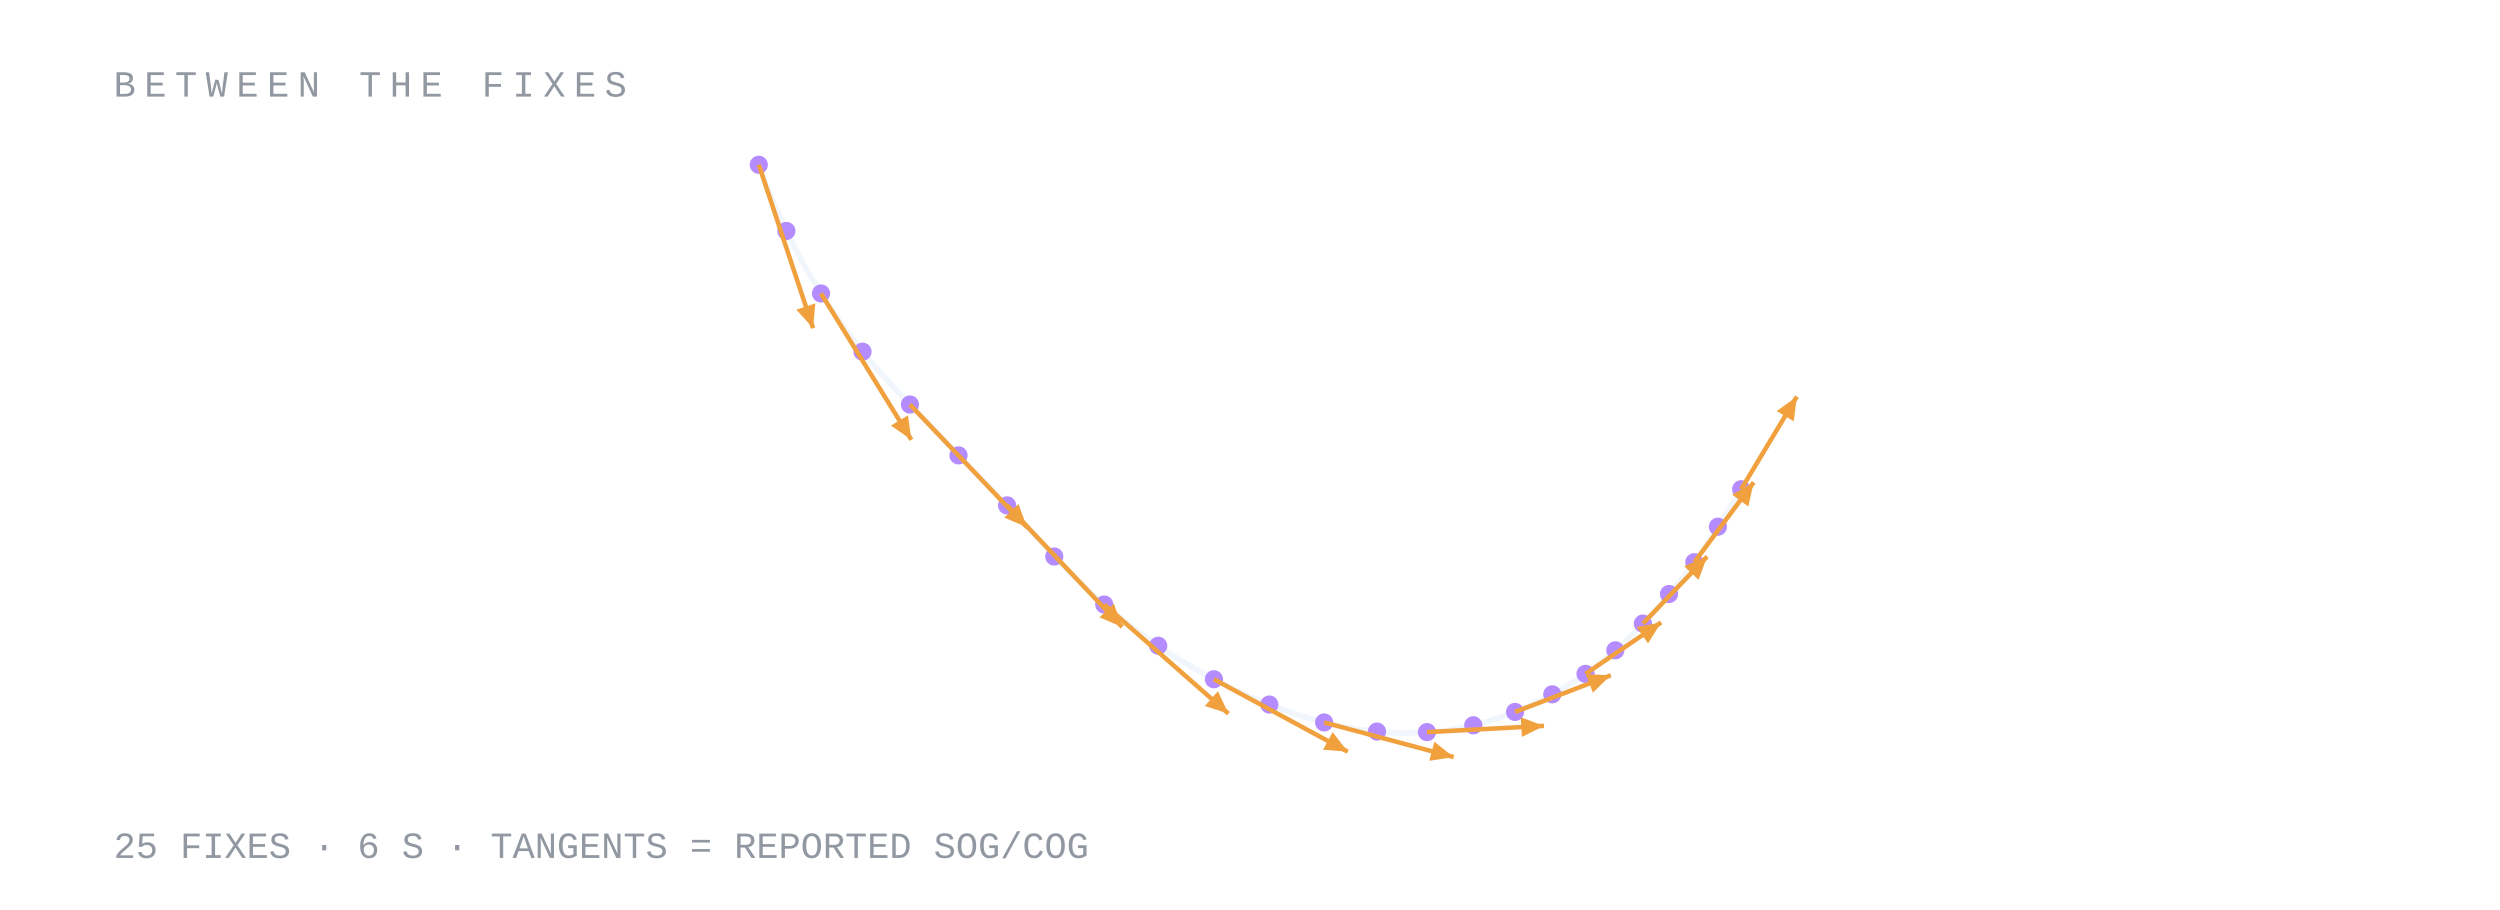
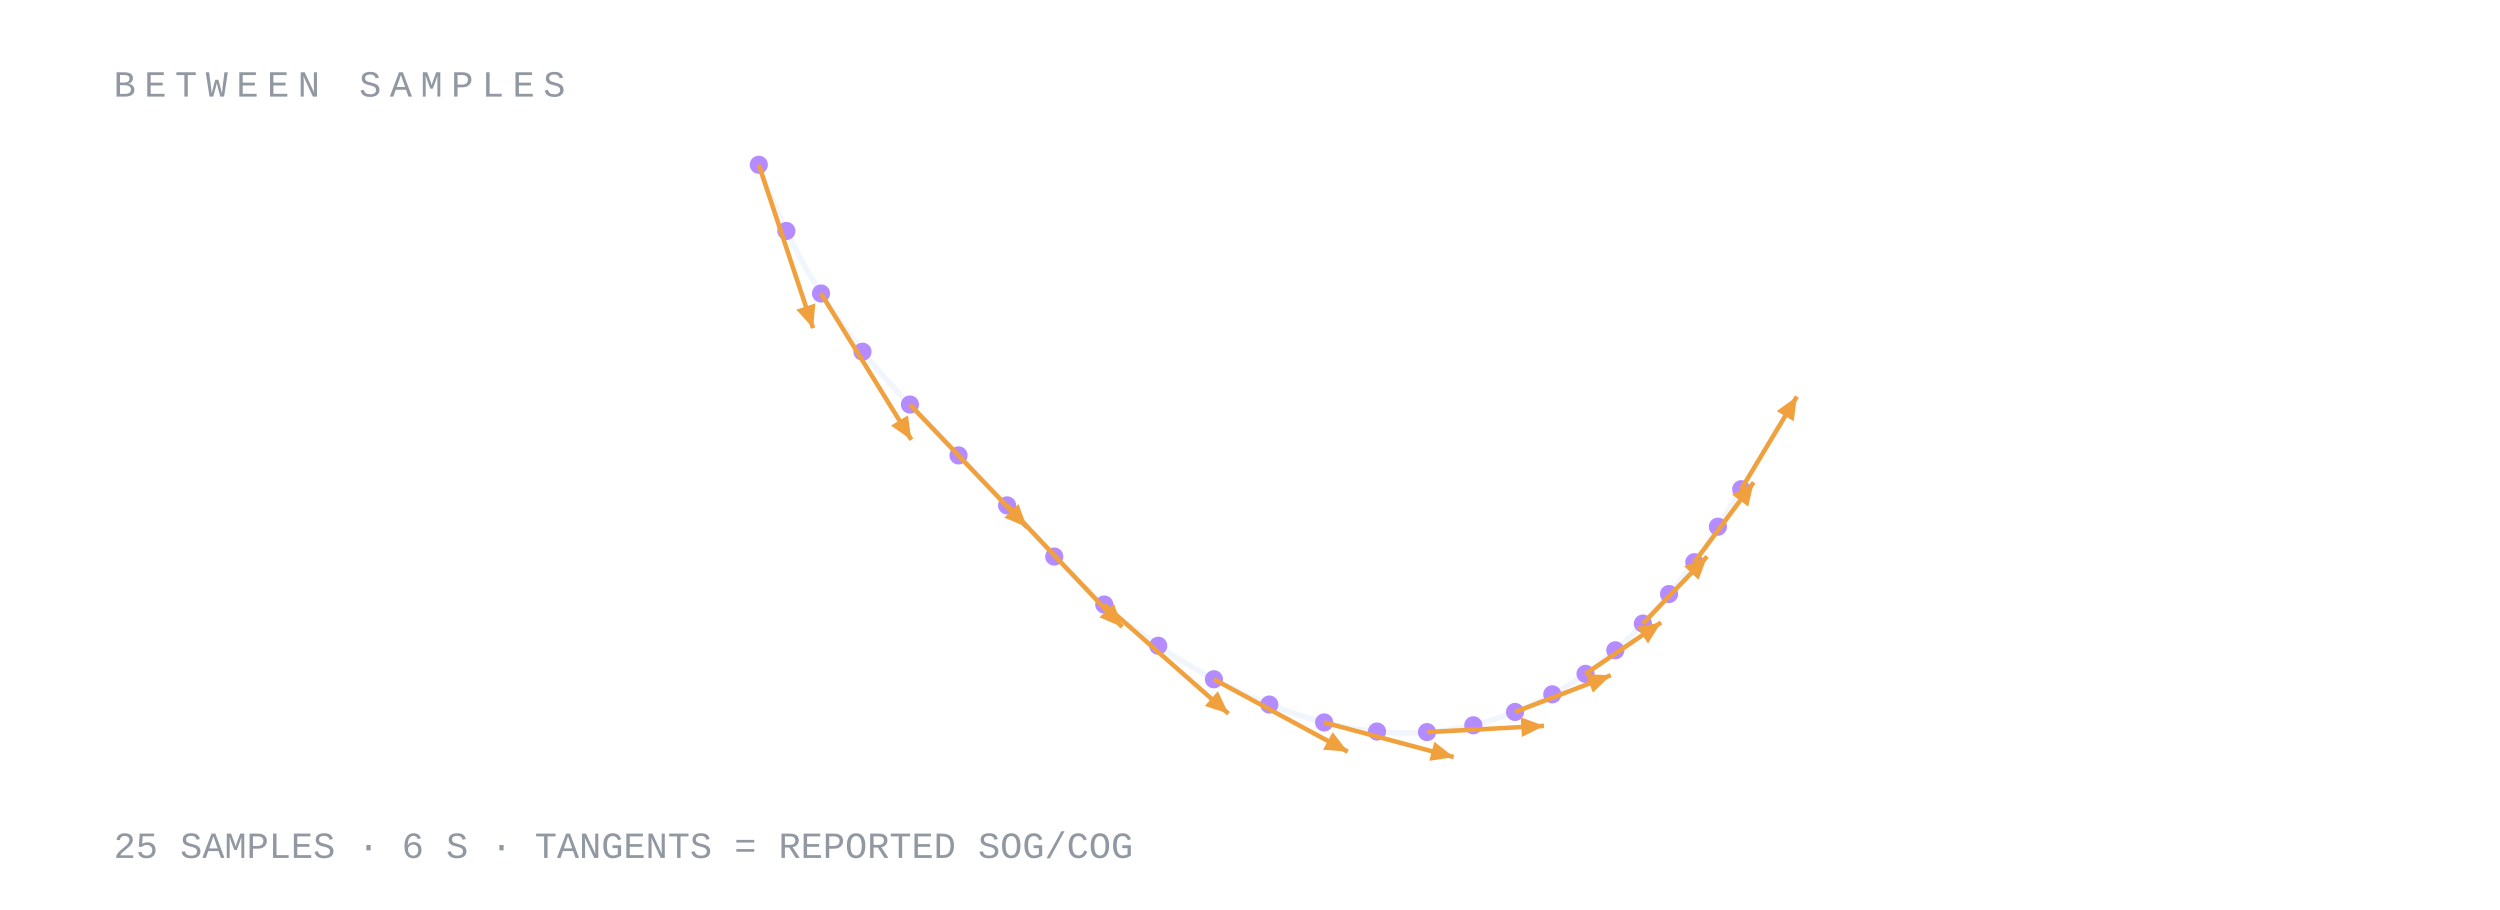
- <svg xmlns="http://www.w3.org/2000/svg" viewBox="0 0 880 320" width="880" height="320" role="img" aria-label="A real tack from the feed: 25 raw fixes over 6 seconds as dots, with the cubic Hermite the replay draws through them. Each amber arrow is half a second of the speed and course that fix reported, the tangents the curve leaves on.">
+ <svg xmlns="http://www.w3.org/2000/svg" viewBox="0 0 880 320" width="880" height="320" role="img" aria-label="A real tack from the feed: 25 raw samples over 6 seconds as dots, with the cubic Hermite curve the replay draws through them. Each amber arrow shows half a second of reported speed and course.">
  <style>
.track{stroke-dasharray:1000;animation:sail 12s linear infinite}
@keyframes sail{0%{stroke-dashoffset:1000}72%{stroke-dashoffset:0}100%{stroke-dashoffset:0}}
@media (prefers-reduced-motion:reduce){*{animation:none!important}.track{stroke-dashoffset:0}}
</style>
-   <text x="40" y="34" font-family="ui-monospace,'SF Mono','Cascadia Mono',Menlo,Consolas,'Liberation Mono',monospace" font-size="13" letter-spacing="3" fill="#9198a1">BETWEEN THE FIXES</text>
+   <text x="40" y="34" font-family="ui-monospace,'SF Mono','Cascadia Mono',Menlo,Consolas,'Liberation Mono',monospace" font-size="13" letter-spacing="3" fill="#9198a1">BETWEEN SAMPLES</text>
  <path d="M267.1 58.0L268.8 62.8L270.6 67.5L272.6 72.1L274.6 76.7L276.8 81.3L279.0 85.8L281.4 90.3L283.8 94.7L286.4 99.0L289.0 103.3L291.7 107.6L294.6 111.7L297.5 115.8L300.6 119.8L303.6 123.8L306.8 127.7L310.1 131.4L313.4 135.1L316.8 138.8L320.3 142.4L323.7 146.0L327.1 149.5L330.6 153.1L334.0 156.7L337.4 160.3L340.9 163.8L344.3 167.3L347.7 170.9L351.1 174.4L354.5 177.9L357.9 181.5L361.2 185.1L364.5 188.7L367.8 192.3L371.1 195.9L374.5 199.5L377.9 202.9L381.5 206.3L385.0 209.6L388.7 212.8L392.4 215.9L396.1 218.9L399.9 221.8L403.8 224.6L407.7 227.3L411.5 229.9L415.5 232.4L419.4 234.7L423.3 236.9L427.3 239.1L431.2 241.1L435.1 243.0L439.0 244.8L442.9 246.4L446.8 248.0L450.7 249.5L454.6 250.9L458.4 252.1L462.3 253.2L466.1 254.3L469.9 255.2L473.6 256.0L477.3 256.6L481.0 257.1L484.7 257.5L488.3 257.8L491.9 258.0L495.4 258.0L498.9 257.9L502.3 257.7L505.7 257.5L509.0 257.1L512.3 256.5L515.5 255.9L518.6 255.3L521.7 254.5L524.7 253.6L527.6 252.7L530.4 251.6L533.3 250.6L536.0 249.5L538.7 248.3L541.3 247.0L543.9 245.7L546.4 244.4L548.9 243.1L551.2 241.7L553.6 240.2L555.8 238.8L558.1 237.2L560.2 235.7L562.4 234.1L564.5 232.4L566.6 230.7L568.6 228.9L570.6 227.2L572.6 225.3L574.5 223.4L576.4 221.5L578.3 219.5L580.2 217.5L582.0 215.5L583.8 213.4L585.6 211.2L587.5 209.1L589.3 207.0L591.1 204.8L592.9 202.5L594.7 200.2L596.4 197.9L598.1 195.5L599.8 193.1L601.5 190.6L603.1 188.0L604.7 185.4L606.4 182.8L608.0 180.2L609.6 177.6L611.3 174.9L612.9 172.2" fill="none" stroke="#f0f6fc" stroke-width="2" class="track" pathLength="1000" />
  <circle cx="267.1" cy="58.0" r="3.2" fill="#b48cff" />
  <circle cx="276.8" cy="81.3" r="3.2" fill="#b48cff" />
  <circle cx="289.0" cy="103.3" r="3.2" fill="#b48cff" />
  <circle cx="303.6" cy="123.8" r="3.2" fill="#b48cff" />
  <circle cx="320.3" cy="142.4" r="3.2" fill="#b48cff" />
  <circle cx="337.4" cy="160.3" r="3.2" fill="#b48cff" />
  <circle cx="354.5" cy="177.9" r="3.2" fill="#b48cff" />
  <circle cx="371.1" cy="195.9" r="3.2" fill="#b48cff" />
  <circle cx="388.7" cy="212.8" r="3.2" fill="#b48cff" />
  <circle cx="407.7" cy="227.3" r="3.2" fill="#b48cff" />
  <circle cx="427.3" cy="239.1" r="3.2" fill="#b48cff" />
  <circle cx="446.8" cy="248.0" r="3.2" fill="#b48cff" />
  <circle cx="466.1" cy="254.3" r="3.2" fill="#b48cff" />
  <circle cx="484.7" cy="257.5" r="3.2" fill="#b48cff" />
  <circle cx="502.3" cy="257.7" r="3.2" fill="#b48cff" />
  <circle cx="518.6" cy="255.3" r="3.2" fill="#b48cff" />
  <circle cx="533.3" cy="250.6" r="3.2" fill="#b48cff" />
  <circle cx="546.4" cy="244.4" r="3.2" fill="#b48cff" />
  <circle cx="558.1" cy="237.2" r="3.2" fill="#b48cff" />
  <circle cx="568.6" cy="228.9" r="3.2" fill="#b48cff" />
  <circle cx="578.3" cy="219.5" r="3.2" fill="#b48cff" />
  <circle cx="587.5" cy="209.1" r="3.2" fill="#b48cff" />
  <circle cx="596.4" cy="197.9" r="3.2" fill="#b48cff" />
  <circle cx="604.7" cy="185.4" r="3.2" fill="#b48cff" />
  <circle cx="612.9" cy="172.2" r="3.2" fill="#b48cff" />
  <line x1="267.1" y1="58.0" x2="286.2" y2="115.5" stroke="#f0a03c" stroke-width="1.6" />
  <polygon points="286.2,115.5 287.0,106.8 280.3,109.0" fill="#f0a03c" />
  <line x1="289.0" y1="103.3" x2="320.8" y2="154.8" stroke="#f0a03c" stroke-width="1.6" />
  <polygon points="320.8,154.8 319.6,146.2 313.6,149.8" fill="#f0a03c" />
  <line x1="320.3" y1="142.4" x2="361.5" y2="185.6" stroke="#f0a03c" stroke-width="1.6" />
  <polygon points="361.5,185.6 358.5,177.4 353.5,182.2" fill="#f0a03c" />
  <line x1="354.5" y1="177.9" x2="395.0" y2="220.7" stroke="#f0a03c" stroke-width="1.6" />
  <polygon points="395.0,220.7 392.1,212.5 387.0,217.3" fill="#f0a03c" />
  <line x1="388.7" y1="212.8" x2="432.4" y2="251.2" stroke="#f0a03c" stroke-width="1.6" />
  <polygon points="432.4,251.2 428.7,243.3 424.1,248.5" fill="#f0a03c" />
  <line x1="427.3" y1="239.1" x2="474.4" y2="264.6" stroke="#f0a03c" stroke-width="1.6" />
  <polygon points="474.4,264.6 469.1,257.7 465.7,263.9" fill="#f0a03c" />
  <line x1="466.1" y1="254.3" x2="511.7" y2="266.5" stroke="#f0a03c" stroke-width="1.6" />
  <polygon points="511.7,266.5 504.9,261.1 503.1,267.8" fill="#f0a03c" />
  <line x1="502.3" y1="257.7" x2="543.5" y2="255.5" stroke="#f0a03c" stroke-width="1.6" />
  <polygon points="543.5,255.5 535.3,252.5 535.7,259.4" fill="#f0a03c" />
  <line x1="533.3" y1="250.6" x2="567.0" y2="237.7" stroke="#f0a03c" stroke-width="1.6" />
  <polygon points="567.0,237.7 558.2,237.3 560.7,243.8" fill="#f0a03c" />
  <line x1="558.1" y1="237.2" x2="584.7" y2="219.1" stroke="#f0a03c" stroke-width="1.6" />
  <polygon points="584.7,219.1 576.1,220.7 580.1,226.5" fill="#f0a03c" />
  <line x1="578.3" y1="219.5" x2="600.9" y2="195.9" stroke="#f0a03c" stroke-width="1.6" />
  <polygon points="600.9,195.9 592.8,199.3 597.9,204.1" fill="#f0a03c" />
  <line x1="596.4" y1="197.9" x2="617.3" y2="169.8" stroke="#f0a03c" stroke-width="1.6" />
  <polygon points="617.3,169.8 609.7,174.1 615.4,178.3" fill="#f0a03c" />
  <line x1="612.9" y1="172.2" x2="632.5" y2="139.6" stroke="#f0a03c" stroke-width="1.6" />
  <polygon points="632.5,139.6 625.4,144.7 631.4,148.3" fill="#f0a03c" />
-   <text x="40" y="302" font-family="ui-monospace,'SF Mono','Cascadia Mono',Menlo,Consolas,'Liberation Mono',monospace" font-size="13" fill="#9198a1">25 FIXES · 6 S · TANGENTS = REPORTED SOG/COG</text>
+   <text x="40" y="302" font-family="ui-monospace,'SF Mono','Cascadia Mono',Menlo,Consolas,'Liberation Mono',monospace" font-size="13" fill="#9198a1">25 SAMPLES · 6 S · TANGENTS = REPORTED SOG/COG</text>
</svg>
